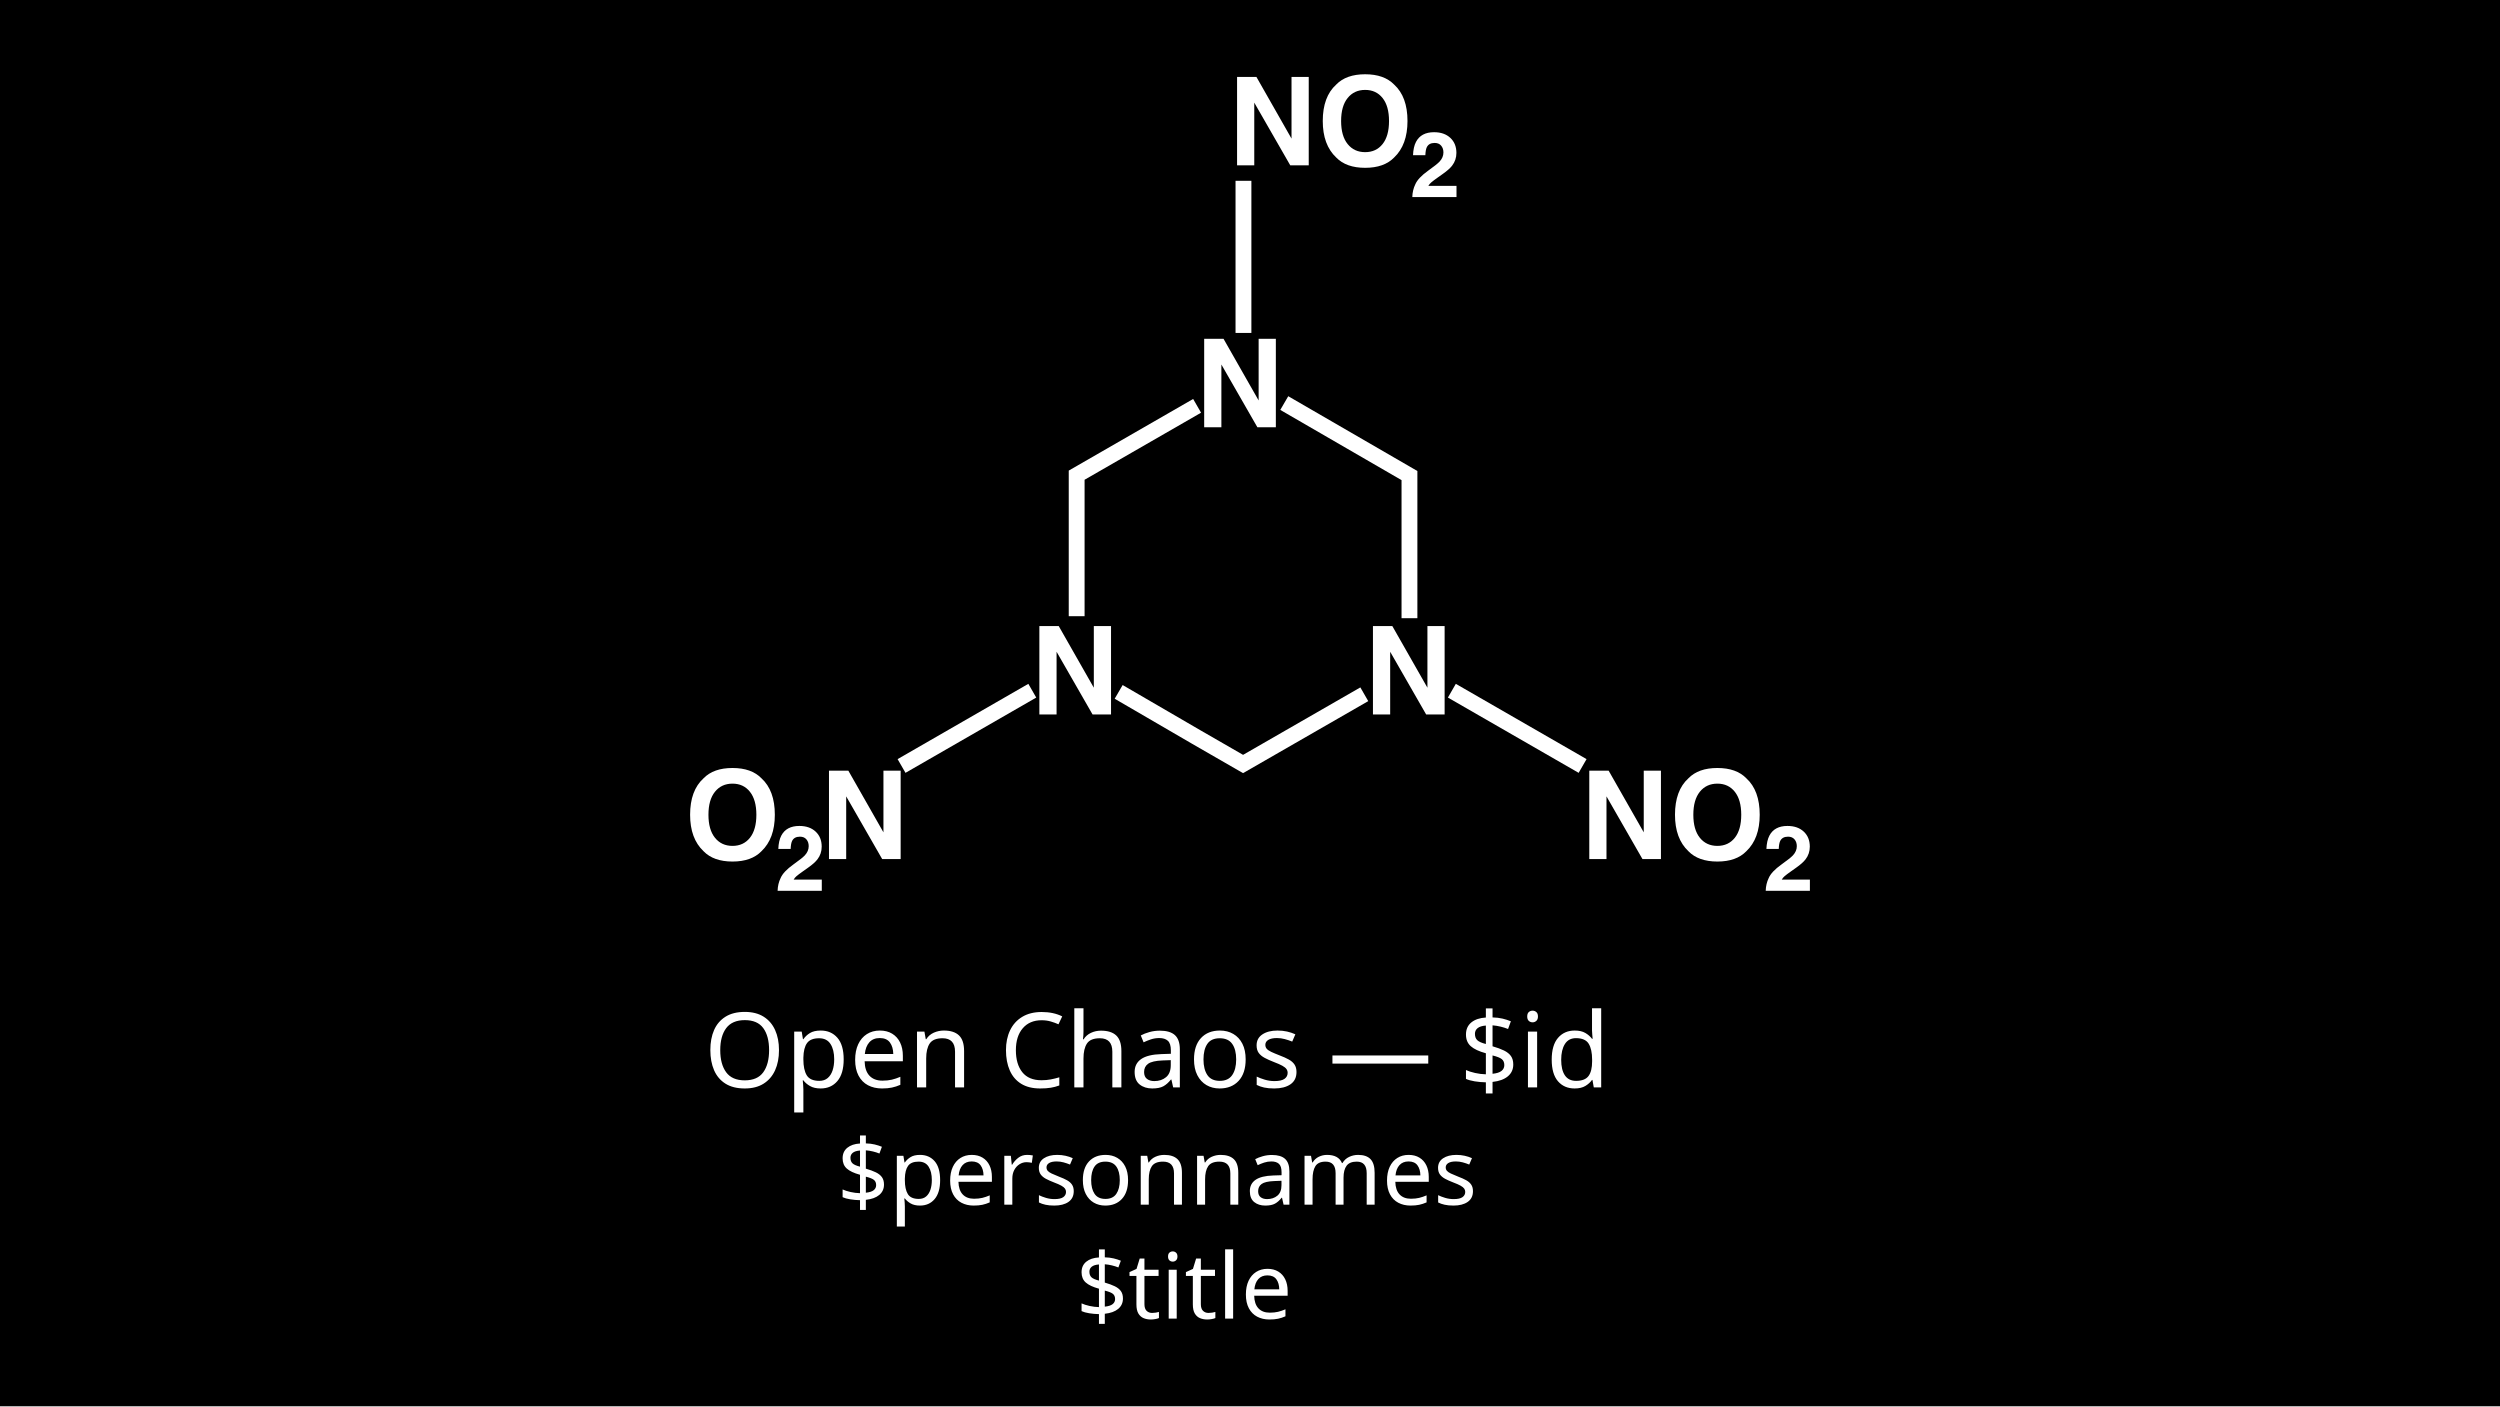
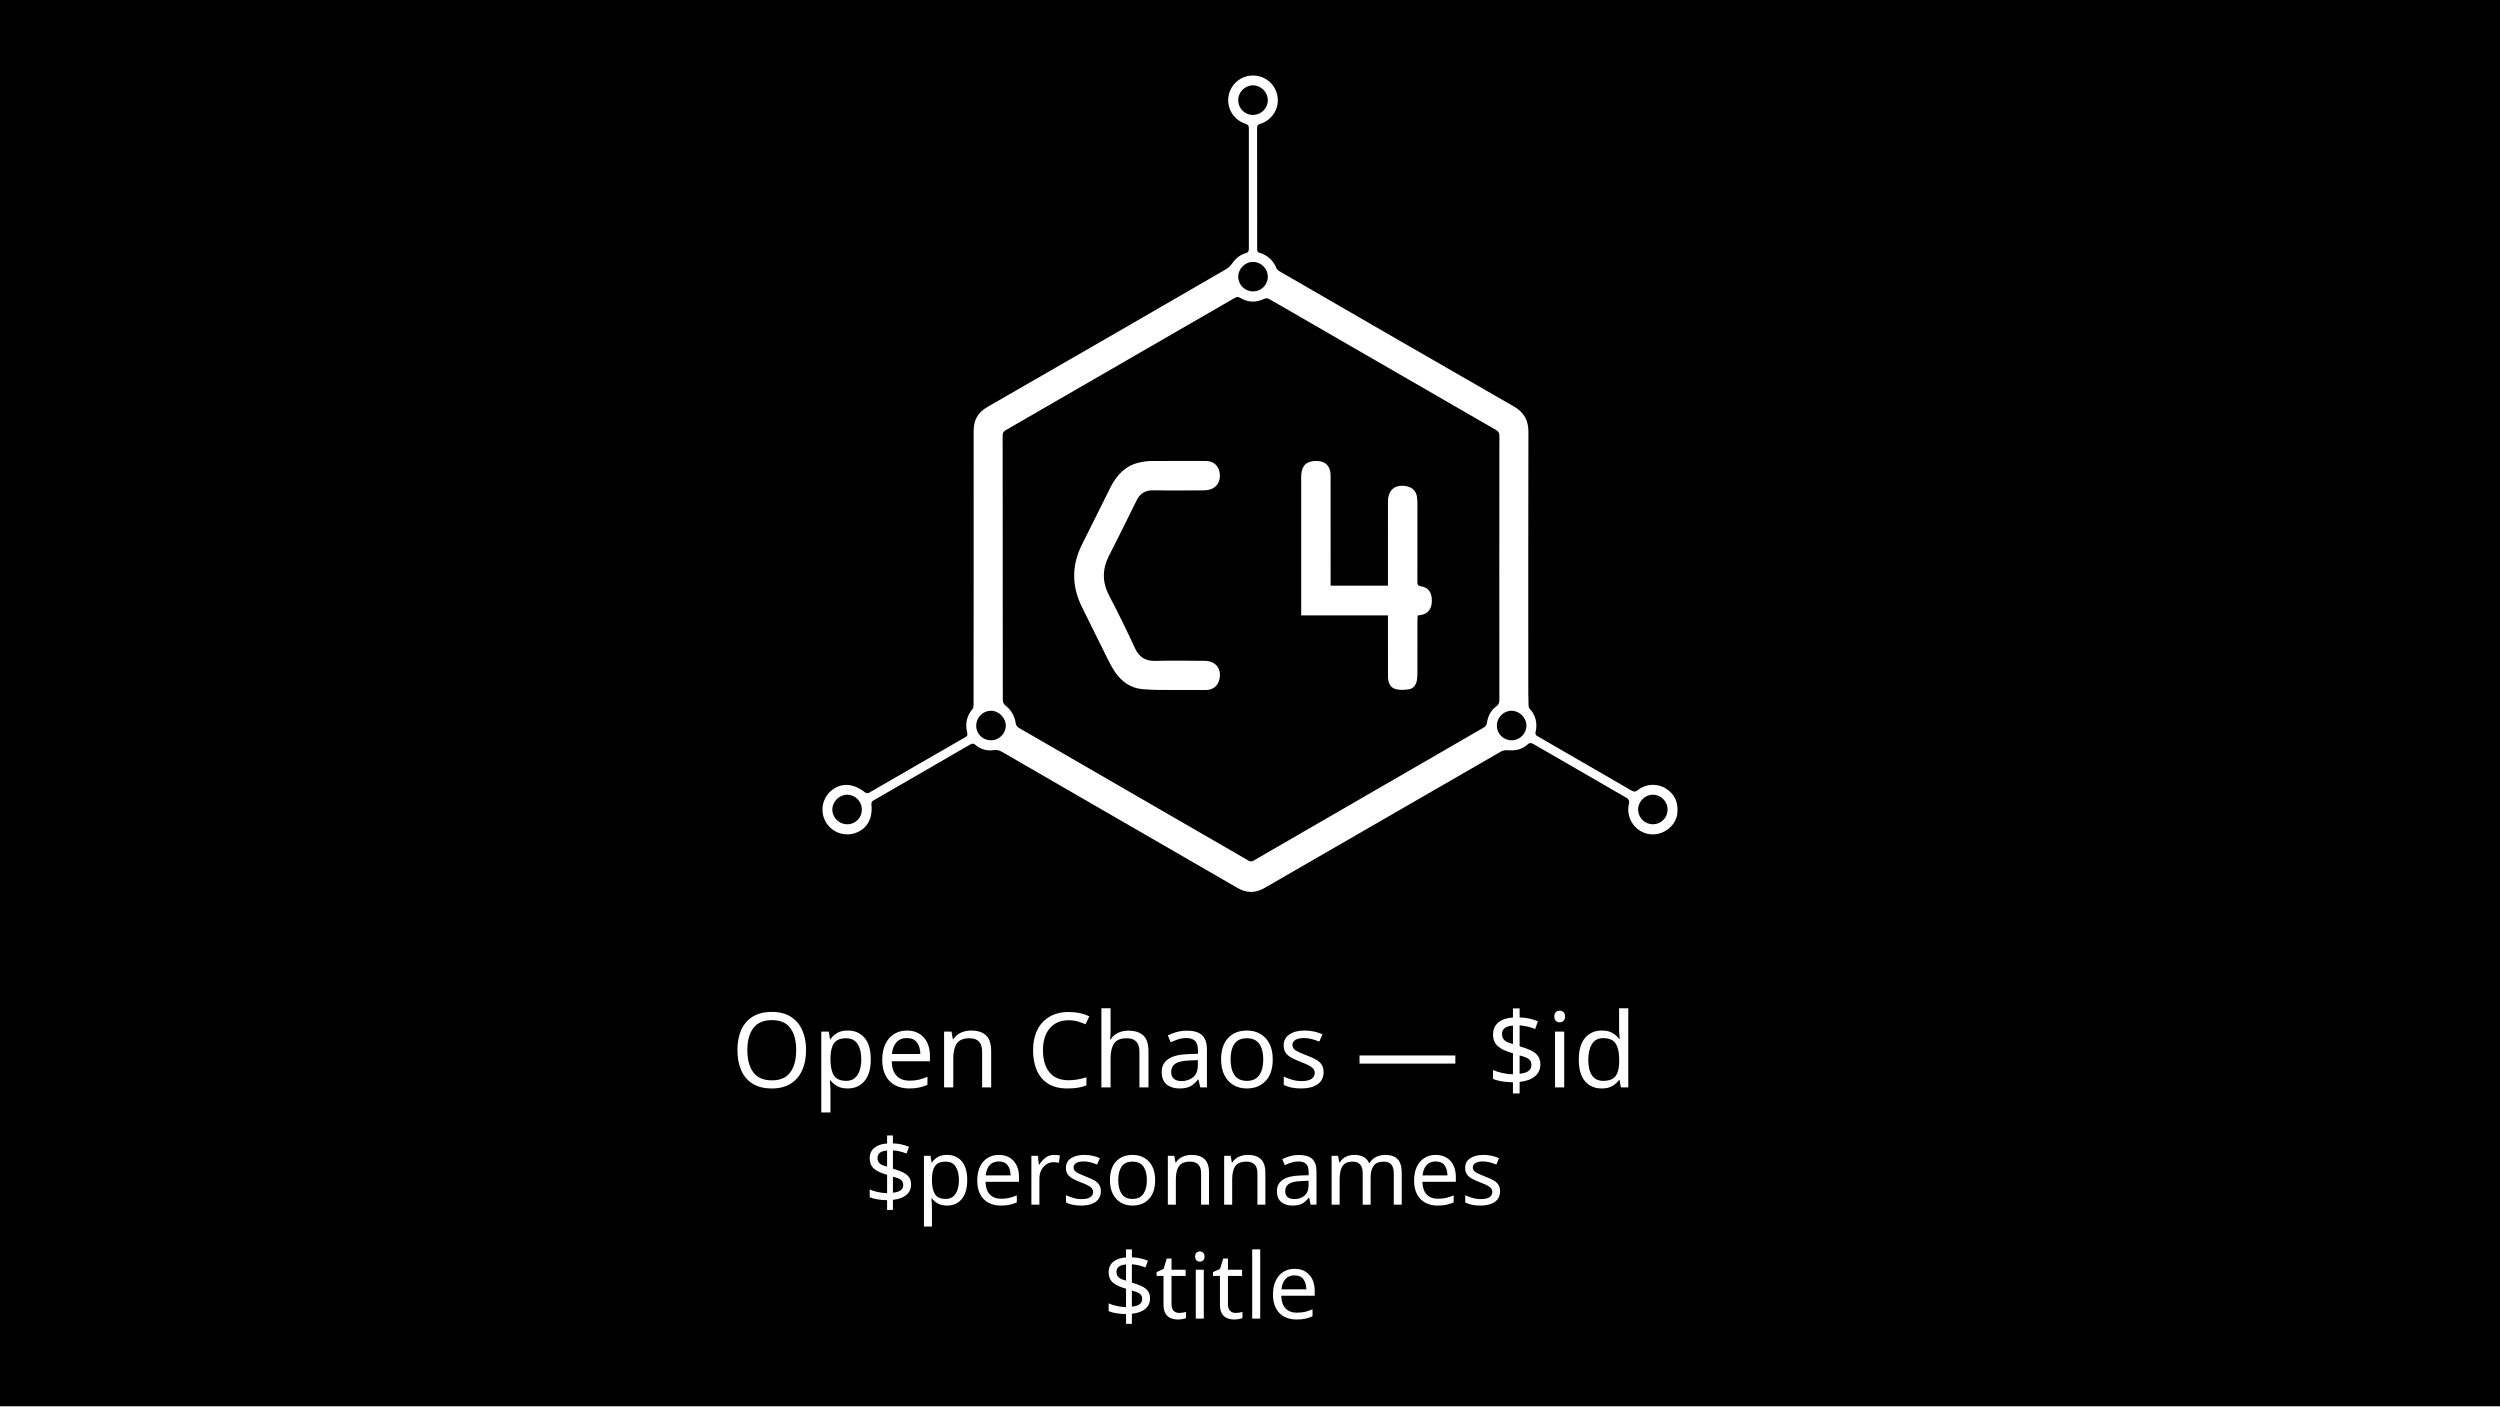
<svg xmlns="http://www.w3.org/2000/svg" version="1.1" id="svg2" viewBox="0 0 1920 1080" height="1080" width="1920">
  <defs id="defs4" />
-   <g transform="translate(0,27.63741)" id="layer1">
-     <rect y="-27.171" x="0.467" height="1079.067" width="1919.067" id="rect3336" style="opacity:1;fill:#000000;fill-opacity:1;stroke:#000000;stroke-width:0.934;stroke-miterlimit:4;stroke-dasharray:none;stroke-opacity:1" />
-     <g transform="matrix(4.516973,0,0,4.516973,-2343.843,1384.074)" id="g3579">
-       <g id="g3474" transform="translate(635.6781,-300.2211)" style="fill:#ffffff">
-         <g id="g3476" style="fill:#ffffff">
-           <polygon id="polygon3478" points="124.209,92.796 124.209,92.796 121.516,92.796 121.516,69.321 100.9,57.382 102.253,55.052 124.209,67.77 " style="fill:#ffffff" />
-           <polygon id="polygon3480" points="67.625,92.458 67.625,92.458 64.932,92.458 64.932,67.699 86.084,55.522 87.429,57.856 67.625,69.257 " style="fill:#ffffff" />
-           <polygon id="polygon3482" points="94.57,119.14 85.949,114.173 72.743,106.489 74.097,104.16 87.299,111.839 94.573,116.03 114.513,104.561 115.856,106.896 94.57,119.14 " style="fill:#ffffff" />
-         </g>
-         <g id="g3484" style="fill:#ffffff">
-           <polygon id="polygon3486" points="37.177,119.089 35.833,116.756 58.062,103.956 59.407,106.291 37.177,119.089 " style="fill:#ffffff" />
-           <polygon id="polygon3488" points="151.629,119.089 129.4,106.291 130.744,103.956 152.973,116.756 151.629,119.089 " style="fill:#ffffff" />
-           <polygon id="polygon3490" points="95.986,44.294 93.291,44.294 93.291,18.427 95.986,18.427 95.986,44.294 " style="fill:#ffffff" />
-         </g>
-         <g id="g3492" style="fill:#ffffff">
-           <g id="g3494" enable-background="new    " style="fill:#ffffff">
-             <path id="path3496" d="m 93.552,0.77 3.292,0 5.966,10.482 0,-10.482 2.927,0 0,15.03 -3.14,0 -6.121,-10.663 0,10.663 -2.924,0 0,-15.03 z" style="fill:#ffffff" />
-             <path id="path3498" d="m 120.258,14.465 c -1.137,1.17 -2.779,1.754 -4.929,1.754 -2.146,0 -3.791,-0.583 -4.922,-1.754 -1.524,-1.434 -2.285,-3.501 -2.285,-6.201 0,-2.753 0.761,-4.819 2.285,-6.198 1.131,-1.169 2.776,-1.753 4.922,-1.753 2.149,0 3.792,0.584 4.929,1.753 1.513,1.379 2.27,3.445 2.27,6.198 -0.001,2.699 -0.757,4.767 -2.27,6.201 z m -1.966,-2.285 c 0.731,-0.917 1.096,-2.223 1.096,-3.916 0,-1.685 -0.364,-2.988 -1.096,-3.91 -0.73,-0.92 -1.717,-1.381 -2.963,-1.381 -1.243,0 -2.234,0.459 -2.975,1.375 -0.742,0.919 -1.112,2.224 -1.112,3.916 0,1.693 0.37,2.998 1.112,3.916 0.74,0.917 1.731,1.376 2.975,1.376 1.246,0 2.233,-0.459 2.963,-1.376 z" style="fill:#ffffff" />
-           </g>
-           <g id="g3500" enable-background="new    " style="fill:#ffffff">
-             <path id="path3502" d="m 123.854,19.033 c 0.309,-0.729 1.036,-1.505 2.179,-2.322 0.994,-0.712 1.64,-1.221 1.93,-1.529 0.45,-0.478 0.675,-1.005 0.675,-1.573 0,-0.465 -0.127,-0.851 -0.388,-1.157 -0.254,-0.308 -0.624,-0.462 -1.104,-0.462 -0.657,0 -1.102,0.244 -1.338,0.734 -0.137,0.283 -0.217,0.731 -0.243,1.345 l -2.096,0 c 0.036,-0.934 0.204,-1.687 0.507,-2.261 0.577,-1.095 1.598,-1.643 3.069,-1.643 1.16,0 2.083,0.323 2.77,0.966 0.688,0.641 1.03,1.494 1.03,2.553 0,0.812 -0.242,1.533 -0.728,2.164 -0.317,0.419 -0.841,0.885 -1.569,1.398 l -0.864,0.614 c -0.541,0.383 -0.908,0.659 -1.106,0.833 -0.201,0.169 -0.37,0.369 -0.507,0.598 l 4.789,0 0,1.896 -7.512,0 c 0.02,-0.785 0.189,-1.502 0.506,-2.154 z" style="fill:#ffffff" />
-           </g>
-           <g id="g3504" enable-background="new    " style="fill:#ffffff">
-             <path id="path3506" d="m 153.438,118.723 3.291,0 5.968,10.48 0,-10.48 2.924,0 0,15.029 -3.141,0 -6.118,-10.664 0,10.664 -2.924,0 0,-15.029 z" style="fill:#ffffff" />
-             <path id="path3508" d="m 180.142,132.416 c -1.134,1.169 -2.776,1.755 -4.926,1.755 -2.148,0 -3.788,-0.586 -4.925,-1.755 -1.521,-1.436 -2.282,-3.5 -2.282,-6.199 0,-2.753 0.761,-4.82 2.282,-6.199 1.137,-1.17 2.776,-1.753 4.925,-1.753 2.149,0 3.792,0.583 4.926,1.753 1.515,1.379 2.272,3.446 2.272,6.199 0,2.699 -0.758,4.763 -2.272,6.199 z m -1.963,-2.283 c 0.731,-0.919 1.095,-2.224 1.095,-3.916 0,-1.686 -0.363,-2.988 -1.095,-3.91 -0.731,-0.921 -1.72,-1.382 -2.963,-1.382 -1.246,0 -2.234,0.458 -2.978,1.376 -0.74,0.918 -1.109,2.223 -1.109,3.916 0,1.692 0.369,2.997 1.109,3.916 0.743,0.917 1.731,1.376 2.978,1.376 1.243,0 2.231,-0.459 2.963,-1.376 z" style="fill:#ffffff" />
-           </g>
-           <g id="g3510" enable-background="new    " style="fill:#ffffff">
-             <path id="path3512" d="m 183.941,136.984 c 0.308,-0.73 1.036,-1.505 2.182,-2.322 0.991,-0.71 1.637,-1.219 1.927,-1.528 0.45,-0.479 0.672,-1.003 0.672,-1.573 0,-0.463 -0.127,-0.85 -0.385,-1.155 -0.258,-0.309 -0.624,-0.464 -1.104,-0.464 -0.653,0 -1.101,0.246 -1.34,0.735 -0.134,0.281 -0.217,0.731 -0.24,1.346 l -2.099,0 c 0.039,-0.934 0.207,-1.688 0.509,-2.263 0.577,-1.094 1.599,-1.642 3.066,-1.642 1.164,0 2.087,0.323 2.773,0.965 0.688,0.643 1.03,1.495 1.03,2.553 0,0.814 -0.242,1.535 -0.728,2.164 -0.317,0.419 -0.844,0.887 -1.569,1.4 l -0.864,0.612 c -0.542,0.382 -0.911,0.66 -1.109,0.832 -0.199,0.171 -0.367,0.369 -0.504,0.599 l 4.789,0 0,1.897 -7.512,0 c 0.021,-0.786 0.19,-1.504 0.506,-2.156 z" style="fill:#ffffff" />
-           </g>
-           <g id="g3514" enable-background="new    " style="fill:#ffffff">
-             <path id="path3516" d="m 12.687,132.416 c -1.136,1.169 -2.777,1.755 -4.925,1.755 -2.148,0 -3.79,-0.586 -4.923,-1.755 -1.524,-1.436 -2.285,-3.5 -2.285,-6.199 0,-2.753 0.761,-4.82 2.285,-6.199 1.133,-1.17 2.775,-1.753 4.923,-1.753 2.148,0 3.79,0.583 4.925,1.753 1.516,1.379 2.273,3.446 2.273,6.199 0,2.699 -0.758,4.763 -2.273,6.199 z m -1.963,-2.283 c 0.731,-0.919 1.097,-2.224 1.097,-3.916 0,-1.686 -0.366,-2.988 -1.097,-3.91 -0.731,-0.921 -1.718,-1.382 -2.962,-1.382 -1.244,0 -2.237,0.458 -2.978,1.376 -0.741,0.918 -1.111,2.223 -1.111,3.916 0,1.692 0.371,2.997 1.111,3.916 0.741,0.917 1.734,1.376 2.978,1.376 1.243,0 2.23,-0.459 2.962,-1.376 z" style="fill:#ffffff" />
-           </g>
-           <g id="g3518" enable-background="new    " style="fill:#ffffff">
-             <path id="path3520" d="m 15.94,136.984 c 0.307,-0.73 1.034,-1.505 2.178,-2.322 0.993,-0.71 1.636,-1.219 1.929,-1.528 0.448,-0.479 0.672,-1.003 0.672,-1.573 0,-0.463 -0.128,-0.85 -0.385,-1.155 -0.258,-0.309 -0.625,-0.464 -1.105,-0.464 -0.656,0 -1.101,0.246 -1.338,0.735 -0.136,0.281 -0.217,0.731 -0.241,1.346 l -2.097,0 c 0.036,-0.934 0.205,-1.688 0.507,-2.263 0.576,-1.094 1.598,-1.642 3.067,-1.642 1.161,0 2.084,0.323 2.772,0.965 0.687,0.643 1.029,1.495 1.029,2.553 0,0.814 -0.241,1.535 -0.727,2.164 -0.319,0.419 -0.842,0.887 -1.569,1.4 l -0.864,0.612 c -0.541,0.382 -0.91,0.66 -1.111,0.832 -0.199,0.171 -0.367,0.369 -0.501,0.599 l 4.788,0 0,1.897 -7.512,0 c 0.021,-0.786 0.19,-1.504 0.508,-2.156 z" style="fill:#ffffff" />
-           </g>
-           <g id="g3522" enable-background="new    " style="fill:#ffffff">
-             <path id="path3524" d="m 24.168,118.723 3.292,0 5.966,10.48 0,-10.48 2.926,0 0,15.029 -3.14,0 -6.119,-10.664 0,10.664 -2.926,0 0,-15.029 z" style="fill:#ffffff" />
-           </g>
-         </g>
-         <g id="g3526" style="fill:#ffffff">
-           <g id="g3528" enable-background="new    " style="fill:#ffffff">
-             <path id="path3530" d="m 87.96,45.296 3.293,0 5.965,10.481 0,-10.481 2.927,0 0,15.032 -3.142,0 -6.118,-10.665 0,10.665 -2.925,0 0,-15.032 z" style="fill:#ffffff" />
-           </g>
-           <g id="g3532" enable-background="new    " style="fill:#ffffff">
-             <path id="path3534" d="m 116.655,94.135 3.295,0 5.967,10.479 0,-10.479 2.924,0 0,15.03 -3.14,0 -6.118,-10.664 0,10.664 -2.928,0 0,-15.03 z" style="fill:#ffffff" />
-           </g>
-           <g id="g3536" enable-background="new    " style="fill:#ffffff">
-             <path id="path3538" d="m 59.938,94.135 3.292,0 5.966,10.479 0,-10.479 2.926,0 0,15.03 -3.14,0 -6.119,-10.664 0,10.664 -2.926,0 0,-15.03 z" style="fill:#ffffff" />
-           </g>
-         </g>
-       </g>
-     </g>
-     <text id="text3725" y="807.507" x="961.387" style="font-style:normal;font-weight:normal;font-size:80px;line-height:125%;font-family:Sans;letter-spacing:0px;word-spacing:0px;fill:#ffffff;fill-opacity:1;stroke:none;stroke-width:1px;stroke-linecap:butt;stroke-linejoin:miter;stroke-opacity:1" xml:space="preserve">
-       <tspan style="text-align:center;text-anchor:middle" y="807.507" x="961.387" id="tspan3727">Open Chaos — $id</tspan>
-       <tspan style="font-size:70px;text-align:center;text-anchor:middle" id="tspan3729" y="897.54" x="961.387">$personnames</tspan>
-       <tspan style="font-size:70px;text-align:center;text-anchor:middle" id="tspan3731" y="985.04" x="961.387">$title</tspan>
-     </text>
+   <rect style="opacity:1;fill:#000000;fill-opacity:1;stroke:#000000;stroke-width:0.934;stroke-miterlimit:4;stroke-dasharray:none;stroke-opacity:1" id="rect3336" width="1919.067" height="1079.067" x="0.467" y="0.467" />
+   <text xml:space="preserve" style="font-style:normal;font-weight:normal;font-size:80px;line-height:125%;font-family:Sans;letter-spacing:0px;word-spacing:0px;fill:#ffffff;fill-opacity:1;stroke:none;stroke-width:1px;stroke-linecap:butt;stroke-linejoin:miter;stroke-opacity:1" x="961.387" y="835.145" id="text3725">
+     <tspan id="tspan3727" x="961.387" y="835.145" style="text-align:center;text-anchor:middle">Open Chaos — $id</tspan>
+     <tspan x="961.387" y="925.177" id="tspan3729" style="font-size:70px;text-align:center;text-anchor:middle">$personnames</tspan>
+     <tspan x="961.387" y="1012.677" id="tspan3731" style="font-size:70px;text-align:center;text-anchor:middle">$title</tspan>
+   </text>
+   <g id="g3516" style="fill:#ffffff;fill-opacity:1" transform="matrix(0.5061367,0,0,0.5061367,631.6636,57.9982)">
+     <path id="path3518" d="m 1260.238,1136.141 c -12.582,0.062 -22.681,-9.97 -22.598,-22.454 0.081,-12.046 10.245,-22.3 22.235,-22.436 12.238,-0.14 22.538,10.266 22.475,22.696 -0.05,12.341 -9.812,22.131 -22.113,22.194 z m -214.721,-127.409 c -12.34,-0.039 -22.169,-9.815 -22.224,-22.101 -0.056,-12.463 10.204,-22.845 22.471,-22.742 11.916,0.101 22.282,10.455 22.405,22.379 0.126,12.319 -10.146,22.505 -22.652,22.465 z m -37.364,-26.26 c -0.372,2.39 -2.17,5.391 -4.204,6.569 -116.558,67.495 -233.215,134.813 -349.809,202.245 -2.967,1.715 -5.064,1.512 -7.895,-0.124 -116.245,-67.2 -232.541,-134.314 -348.74,-201.595 -2.041,-1.181 -3.882,-4.159 -4.246,-6.54 -1.729,-11.29 -6.83,-20.285 -15.884,-27.343 -2.016,-1.571 -3.751,-4.921 -3.755,-7.454 -0.179,-133.95 -0.138,-267.9 -0.251,-401.849 -0.004,-4.089 1.249,-6.255 4.805,-8.305 115.793,-66.736 231.521,-133.583 347.206,-200.505 3.252,-1.881 5.531,-2.031 8.901,-0.009 11.335,6.808 23.339,7.226 35.241,1.606 3.475,-1.64 5.843,-1.456 9.069,0.411 114.429,66.184 228.905,132.286 343.442,198.282 3.715,2.14 5.105,4.412 5.095,8.746 -0.147,66.87 -0.102,133.741 -0.102,200.611 0,66.662 -0.034,133.325 0.079,199.986 0.01,4.254 -0.779,7.174 -4.539,9.905 -8.488,6.164 -12.795,14.988 -14.414,25.36 z M 255.824,1008.744 c -12.434,0.099 -22.38,-9.48 -22.551,-21.72 -0.174,-12.621 9.616,-22.886 22.052,-23.12 12.012,-0.226 22.84,10.526 22.793,22.633 -0.046,12.107 -10.088,22.11 -22.294,22.207 z M 653.399,282.816 c 12.345,0.059 22.486,10.446 22.33,22.87 -0.154,12.152 -10.188,21.936 -22.474,21.914 -12.211,-0.022 -22.282,-9.934 -22.404,-22.05 -0.125,-12.275 10.305,-22.79 22.547,-22.734 z M 630.812,37.246 c 0.092,-12.126 10.204,-22.244 22.305,-22.315 12.285,-0.074 22.694,10.387 22.593,22.706 -0.101,12.406 -10.429,22.376 -22.977,22.18 -12.175,-0.19 -22.011,-10.319 -21.92,-22.571 z M 37.95,1136.137 c -12.621,0.149 -22.844,-9.714 -22.984,-22.175 -0.138,-12.104 10.574,-22.826 22.691,-22.714 12.081,0.11 22.065,10.225 22.134,22.421 0.07,12.374 -9.602,22.324 -21.841,22.467 z m 1241.588,-54.397 c -12.925,-8.041 -30.305,-7.191 -42.172,2.449 -3.849,3.125 -6.306,2.825 -10.223,0.539 -32.362,-18.891 -64.858,-37.556 -97.31,-56.295 -14.956,-8.637 -29.872,-17.34 -45.031,-26.027 -2.156,-1.235 -3.562,-2.797 -2.816,-5.911 3.25,-13.57 0.32,-25.801 -9.466,-36.523 -0.954,-1.045 -1.087,-3.069 -1.145,-4.655 -0.229,-6.241 -0.37,-12.489 -0.371,-18.735 -0.019,-131.874 -0.156,-263.749 0.154,-395.623 0.042,-17.896 -6.49,-29.858 -22.304,-38.921 C 931.089,434.536 813.63,366.502 696.111,298.576 c -2.611,-1.509 -6.022,-3.221 -7.019,-5.669 -4.942,-12.144 -13.406,-19.95 -25.258,-23.725 -2.714,-0.864 -4.245,-1.319 -4.245,-5.174 0,-62.084 0.018,-122.79 -0.116,-184.872 -0.007,-3.817 1.663,-4.753 4.822,-5.765 18.669,-5.989 29.664,-24.405 25.913,-42.96 -3.709,-18.343 -19.441,-30.886 -38.123,-30.394 -17.925,0.472 -33.032,13.708 -35.971,31.511 -2.979,18.046 7.695,35.765 25.465,41.601 3.683,1.21 5.389,2.442 5.379,6.689 -0.144,61.041 -0.145,122.082 0.006,183.124 0.01,4.189 -1.534,5.716 -5.249,6.816 -8.729,2.586 -15.133,8.275 -20.355,15.694 -2.279,3.237 -5.338,6.345 -8.735,8.312 -120.722,69.875 -241.456,139.727 -362.409,209.201 -14.741,8.466 -20.861,20.039 -20.846,36.602 0.126,138.124 -0.005,276.246 -0.125,414.37 -0.001,2.376 -0.054,5.424 -1.415,7.024 -9.375,11.021 -11.505,23.195 -8.165,36.617 0.609,2.445 0.361,4.527 -2.167,5.976 -49.191,28.172 -97.995,56.659 -146.818,84.748 -2.605,1.499 -5.41,0.025 -6.497,-0.824 -17.595,-13.723 -35.468,-14.709 -50.145,-2.914 -14.193,11.405 -18.179,31.516 -9.403,47.45 8.77,15.922 27.893,23.316 45.108,17.44 17.852,-6.093 26.633,-21.64 24.55,-43.361 -0.12,-1.246 -0.438,-4.065 2.795,-5.939 48.956,-28.375 98.408,-56.81 147.353,-85.204 3.055,-1.771 4.947,-1.519 7.619,0.731 8.059,6.787 17.604,9.499 27.975,7.957 4.675,-0.695 8.345,0.314 12.294,2.596 119.134,68.877 238.343,137.625 357.451,206.545 13.969,8.084 27.218,7.981 41.124,-0.061 119.481,-69.105 239.029,-138.098 358.652,-206.96 2.906,-1.674 6.971,-2.281 10.369,-1.976 11.119,0.996 21.37,-0.931 29.693,-8.536 3.611,-3.3 5.974,-2.708 9.626,-0.589 46.819,27.165 93.767,54.101 140.59,81.26 4.607,2.672 4.468,6.391 4.104,7.781 -7.314,28.023 17.183,53.476 44.949,46.702 14.412,-3.518 26.363,-15.952 28.075,-29.497 2.1,-16.529 -2.875,-30.106 -17.425,-39.166" style="fill:#ffffff;fill-opacity:1" />
+     <path id="path3520-6" d="m 771.047,774.077 c 29.395,0 57.825,0 86.979,0 0,-2.808 0,-5.237 0,-7.669 10e-4,-39.987 -0.044,-79.975 0.022,-119.961 0.031,-18.109 11.481,-27.032 29.176,-22.988 8.184,1.871 13.095,7.032 14.723,15.125 0.69,3.436 0.776,7.036 0.78,10.561 0.051,39.571 0.075,79.141 -0.03,118.713 -0.013,4.256 0.446,6.549 5.706,7.268 10.859,1.482 16.26,9.293 16.27,21.555 0.011,12.322 -5.414,19.7 -16.109,21.859 -1.609,0.323 -3.249,0.489 -5.479,0.816 -0.114,2.589 -0.31,5.003 -0.312,7.418 -0.022,26.657 0.015,53.316 -0.049,79.974 -0.01,3.734 -0.152,7.529 -0.819,11.189 -1.256,6.911 -5.192,12.262 -12.238,13.409 -6.02,0.98 -12.512,1.234 -18.448,0.055 -9.011,-1.79 -13.082,-8.614 -13.134,-20.032 -0.126,-28.116 -0.054,-56.231 -0.061,-84.347 -10e-4,-2.279 0,-4.559 0,-7.805 -43.881,0 -87.446,0 -131.637,0 0,-3.219 0,-5.471 0,-7.723 0,-66.854 -10e-4,-133.709 10e-4,-200.561 0.001,-1.666 -0.028,-3.335 0.066,-4.996 0.821,-14.549 8.502,-21.389 23.665,-21.104 13.25,0.247 20.844,7.955 20.872,21.93 0.11,53.108 0.05,106.215 0.054,159.324 0,2.465 0,4.931 0,7.992" style="fill:#ffffff;fill-opacity:1" />
+     <path id="path3522" d="m 533.895,932.395 c -17.059,0 -31.104,0.15 -48.051,-1.225 -18.481,-1.5 -32.646,-11.851 -42.744,-27.289 -4.197,-6.419 -7.736,-13.305 -11.171,-20.18 -12.74,-25.5 -25.229,-51.127 -37.968,-76.627 -15.99,-32.008 -16.174,-63.864 0.024,-95.899 14.46,-28.598 28.535,-57.388 42.881,-86.043 9.662,-19.299 23.449,-33.862 45.591,-38.296 4.879,-0.976 9.883,-1.83 14.835,-1.863 28.122,-0.194 56.249,-0.223 84.373,-0.092 12.275,0.058 20.216,7.774 21.29,20.021 1.084,12.359 -5.883,21.821 -17.832,23.96 -2.846,0.511 -5.795,0.606 -8.696,0.614 -24.791,0.059 -49.589,0.39 -74.371,-0.076 -12.393,-0.233 -20.275,4.709 -25.656,15.79 -13.631,28.074 -27.71,55.93 -41.789,83.782 -10.229,20.236 -10.312,39.885 0.399,60.286 13.731,26.15 26.679,52.737 39.105,79.535 6.329,13.649 15.606,19.786 30.692,19.422 24.984,-0.604 49.995,-0.281 74.994,-0.081 16.931,0.136 26.17,11.967 22.459,28.212 -2.19,9.58 -9.693,15.909 -19.634,16.019 -15.206,0.166 -45.624,0.044 -45.624,0.044 l -3.106,-0.015" style="fill:#ffffff;fill-opacity:1" />
  </g>
</svg>
